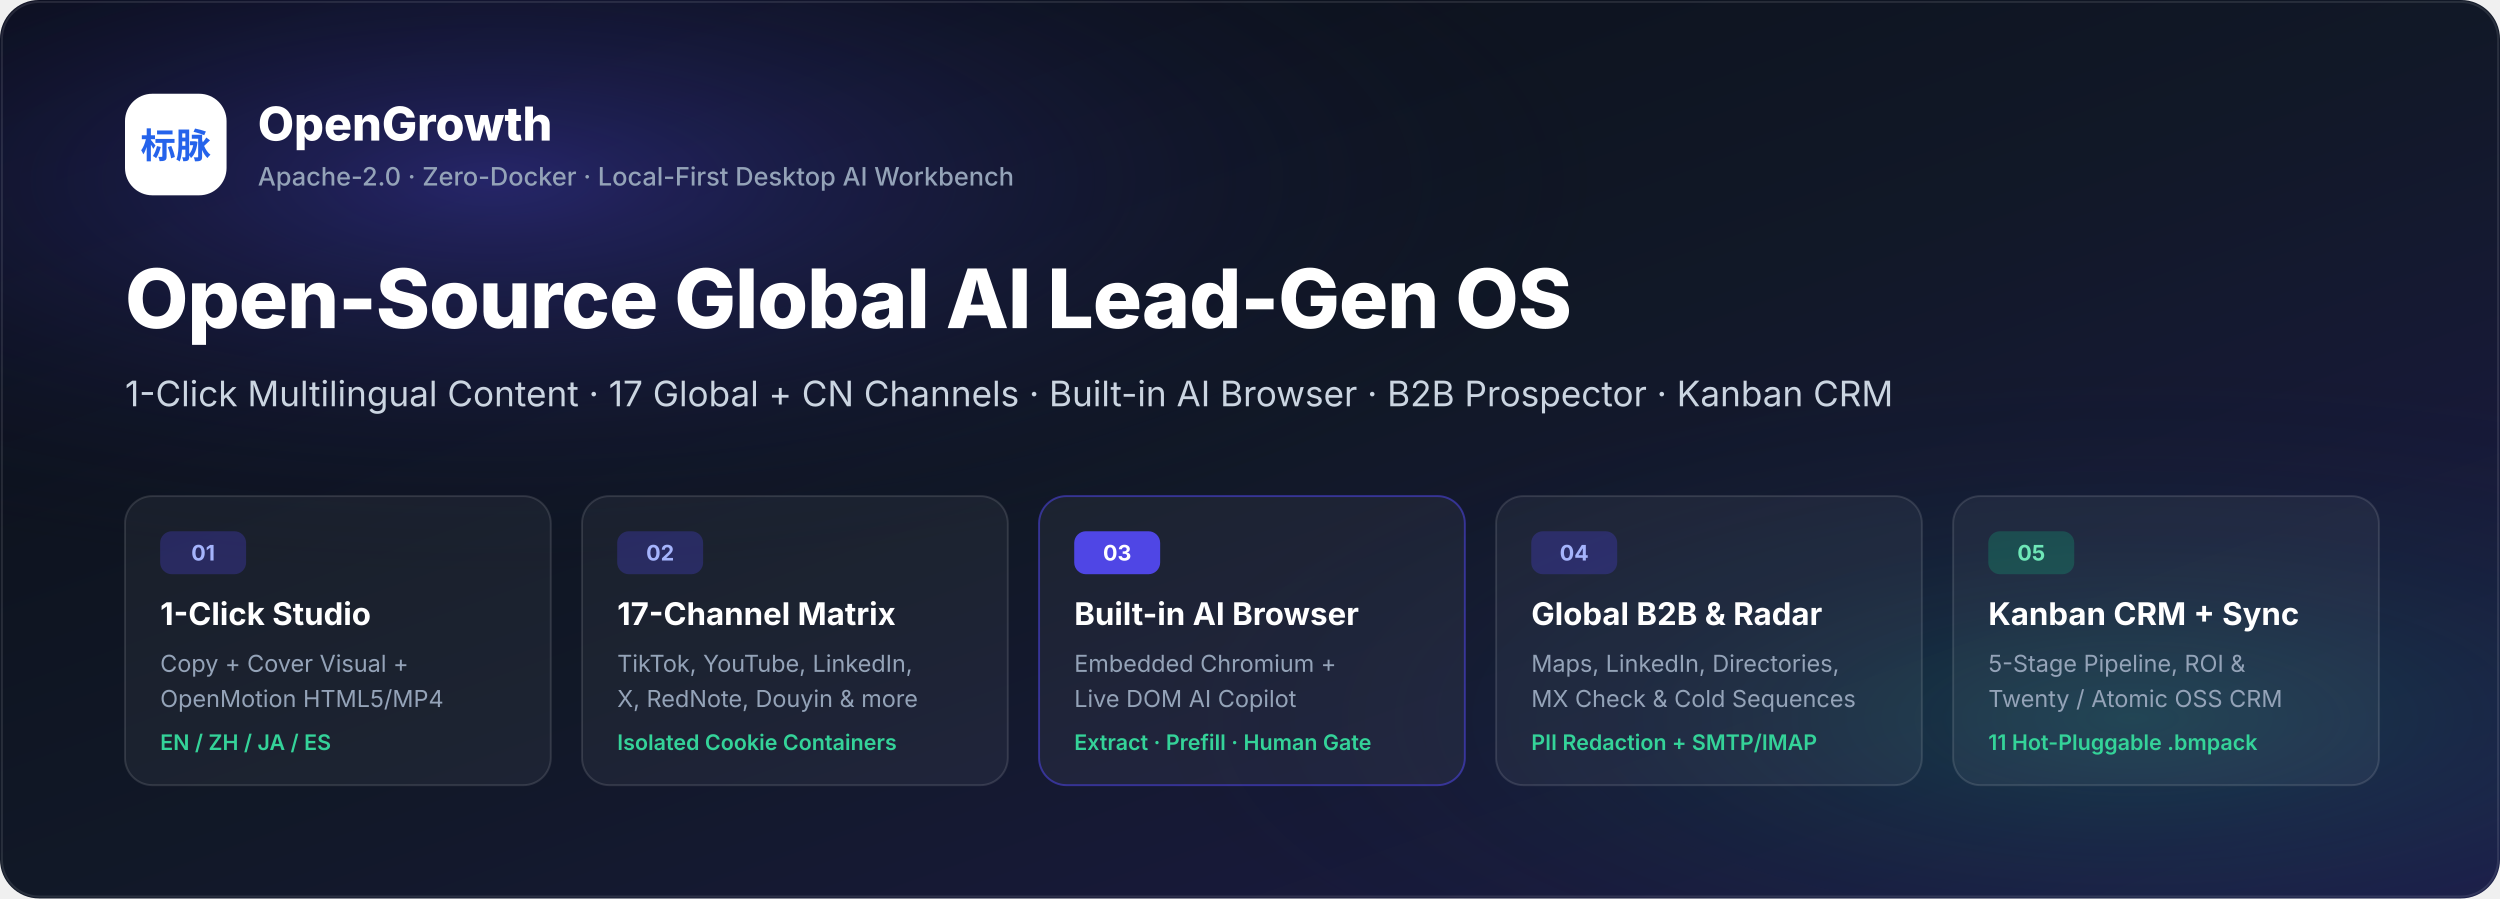
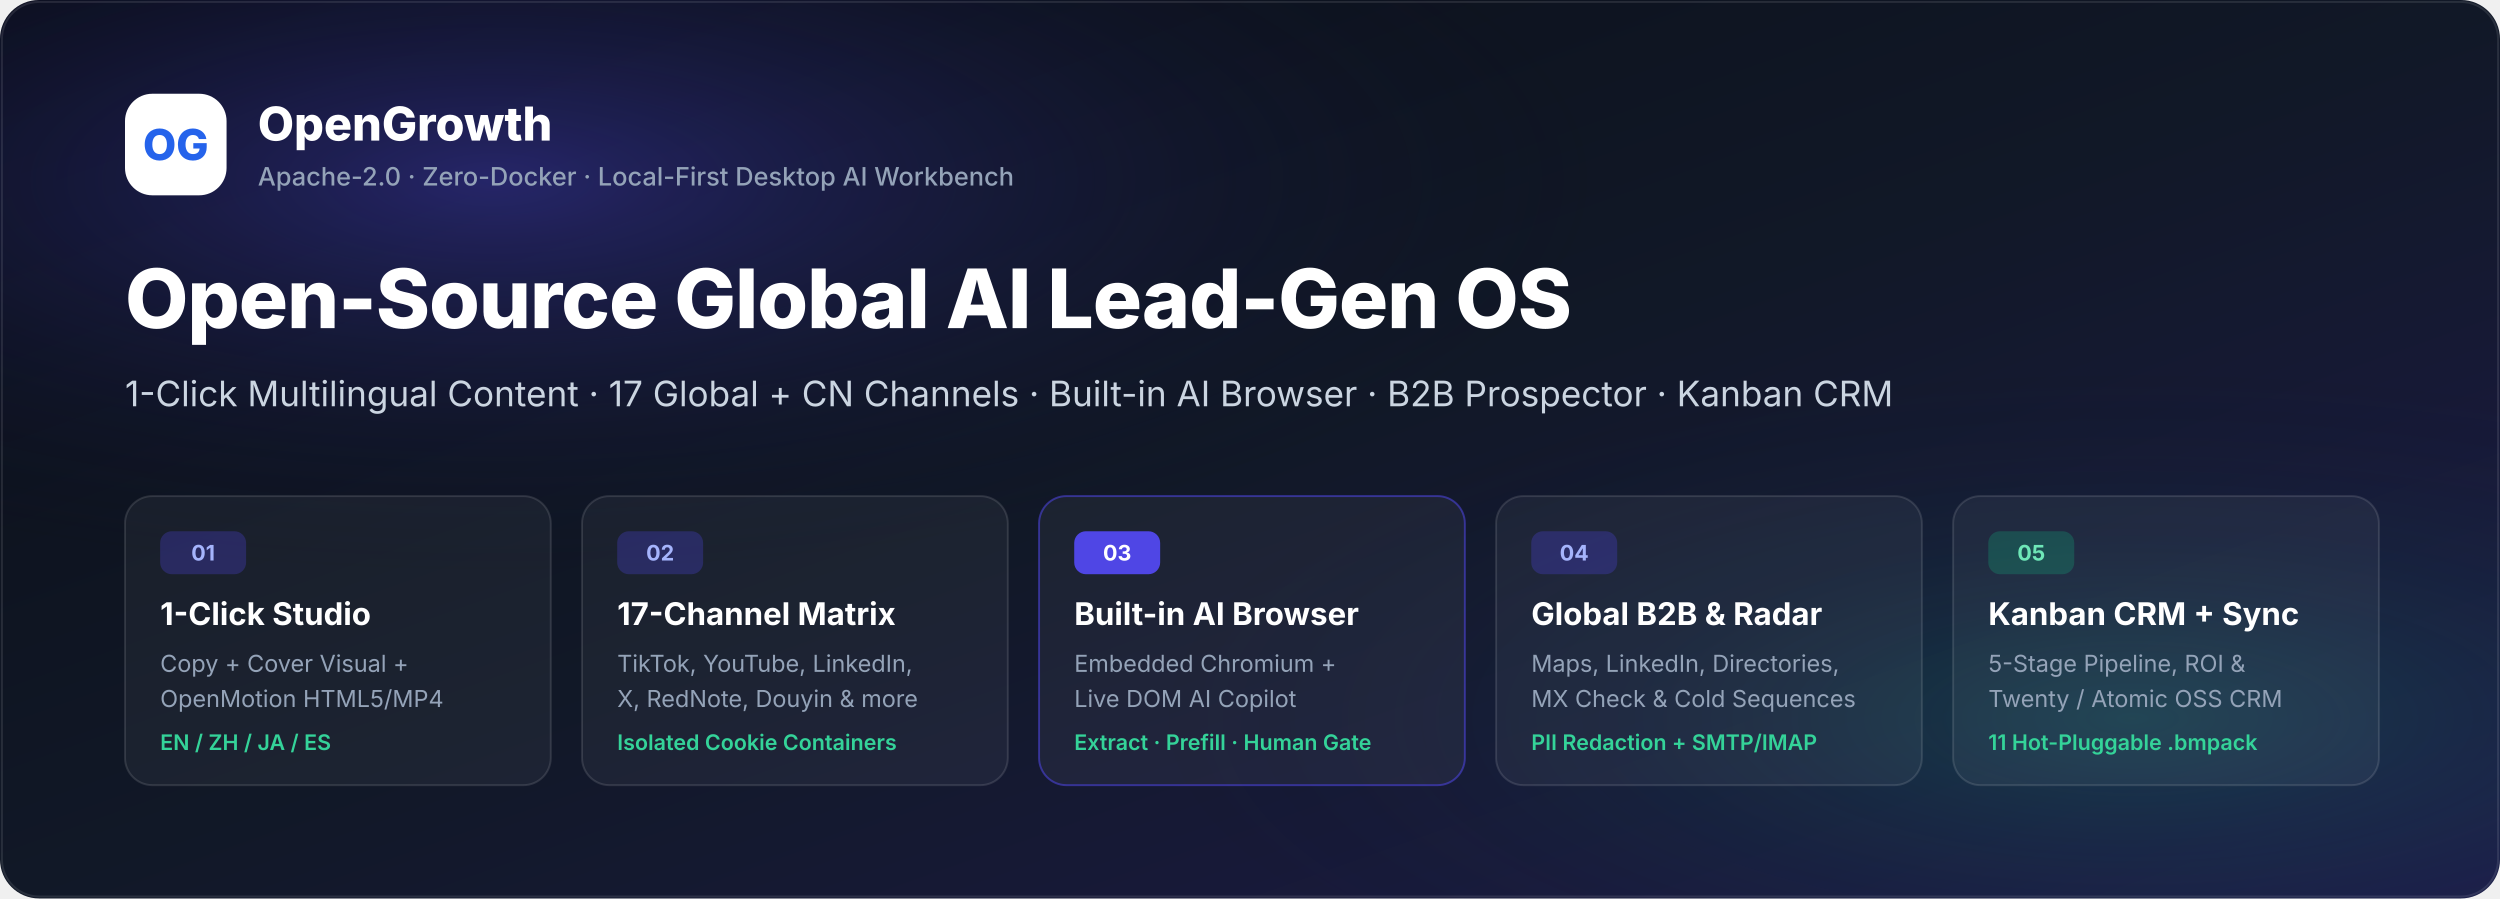
<svg xmlns="http://www.w3.org/2000/svg" width="1280" height="460" viewBox="0 0 1280 460">
  <defs>
    <linearGradient id="bg" x1="0" y1="0" x2="1" y2="1">
      <stop offset="0%" stop-color="#090d16" />
      <stop offset="50%" stop-color="#111827" />
      <stop offset="100%" stop-color="#1e1b4b" />
    </linearGradient>
    <radialGradient id="glow1" cx="20%" cy="20%" r="45%">
      <stop offset="0%" stop-color="#4f46e5" stop-opacity="0.38" />
      <stop offset="100%" stop-color="#090d16" stop-opacity="0" />
    </radialGradient>
    <radialGradient id="glow2" cx="85%" cy="80%" r="40%">
      <stop offset="0%" stop-color="#10b981" stop-opacity="0.22" />
      <stop offset="100%" stop-color="#090d16" stop-opacity="0" />
    </radialGradient>
  </defs>
  <rect width="1280" height="460" rx="20" fill="url(#bg)" />
  <rect width="1280" height="460" rx="20" fill="url(#glow1)" />
  <rect width="1280" height="460" rx="20" fill="url(#glow2)" />
  <rect x="1" y="1" width="1278" height="458" rx="19" fill="none" stroke="rgba(255,255,255,0.10)" />
  <rect x="64" y="48" width="52" height="52" rx="14" fill="#ffffff" />
-   <text x="90" y="81" text-anchor="middle" fill="#2563eb" font-family="-apple-system, BlinkMacSystemFont, PingFang SC, sans-serif" font-size="18" font-weight="800">标脉</text>
+   <text x="90" y="82" text-anchor="middle" fill="#2563eb" font-family="-apple-system, BlinkMacSystemFont, Inter, sans-serif" font-size="22" font-weight="800">OG</text>
  <text x="132" y="72" fill="#ffffff" font-family="-apple-system, BlinkMacSystemFont, Inter, PingFang SC, sans-serif" font-size="24" font-weight="800">OpenGrowth</text>
  <text x="132" y="95" fill="#94a3b8" font-family="-apple-system, BlinkMacSystemFont, Inter, sans-serif" font-size="13" font-weight="500">Apache-2.0 · Zero-Docker · Local-First Desktop AI Workbench</text>
  <text x="64" y="168" fill="#ffffff" font-family="-apple-system, BlinkMacSystemFont, Inter, sans-serif" font-size="42" font-weight="800" letter-spacing="-0.5">Open-Source Global AI Lead-Gen OS</text>
  <text x="64" y="208" fill="#cbd5e1" font-family="-apple-system, BlinkMacSystemFont, Inter, sans-serif" font-size="18" font-weight="400">1-Click Multilingual Content · 17 Global + CN Channels · Built-in AI Browser · B2B Prospector · Kanban CRM</text>
  <g font-family="-apple-system, BlinkMacSystemFont, Inter, sans-serif">
    <rect x="64" y="254" width="218" height="148" rx="14" fill="rgba(255,255,255,0.05)" stroke="rgba(255,255,255,0.12)" />
    <rect x="82" y="272" width="44" height="22" rx="6" fill="rgba(79,70,229,0.28)" />
    <text x="104" y="287" text-anchor="middle" fill="#a5b4fc" font-size="11" font-weight="700">01</text>
    <text x="82" y="320" fill="#ffffff" font-size="16" font-weight="700">1-Click Studio</text>
    <text x="82" y="344" fill="#94a3b8" font-size="12">Copy + Cover Visual +</text>
    <text x="82" y="362" fill="#94a3b8" font-size="12">OpenMotion HTML5/MP4</text>
    <text x="82" y="384" fill="#34d399" font-size="11" font-weight="600">EN / ZH / JA / ES</text>
    <rect x="298" y="254" width="218" height="148" rx="14" fill="rgba(255,255,255,0.05)" stroke="rgba(255,255,255,0.12)" />
    <rect x="316" y="272" width="44" height="22" rx="6" fill="rgba(79,70,229,0.28)" />
    <text x="338" y="287" text-anchor="middle" fill="#a5b4fc" font-size="11" font-weight="700">02</text>
    <text x="316" y="320" fill="#ffffff" font-size="16" font-weight="700">17-Channel Matrix</text>
    <text x="316" y="344" fill="#94a3b8" font-size="12">TikTok, YouTube, LinkedIn,</text>
    <text x="316" y="362" fill="#94a3b8" font-size="12">X, RedNote, Douyin &amp; more</text>
    <text x="316" y="384" fill="#34d399" font-size="11" font-weight="600">Isolated Cookie Containers</text>
    <rect x="532" y="254" width="218" height="148" rx="14" fill="rgba(255,255,255,0.05)" stroke="rgba(79,70,229,0.55)" />
    <rect x="550" y="272" width="44" height="22" rx="6" fill="#4f46e5" />
    <text x="572" y="287" text-anchor="middle" fill="#ffffff" font-size="11" font-weight="700">03</text>
    <text x="550" y="320" fill="#ffffff" font-size="16" font-weight="700">Built-in AI Browser</text>
    <text x="550" y="344" fill="#94a3b8" font-size="12">Embedded Chromium +</text>
    <text x="550" y="362" fill="#94a3b8" font-size="12">Live DOM AI Copilot</text>
    <text x="550" y="384" fill="#34d399" font-size="11" font-weight="600">Extract · Prefill · Human Gate</text>
    <rect x="766" y="254" width="218" height="148" rx="14" fill="rgba(255,255,255,0.05)" stroke="rgba(255,255,255,0.12)" />
    <rect x="784" y="272" width="44" height="22" rx="6" fill="rgba(79,70,229,0.28)" />
    <text x="806" y="287" text-anchor="middle" fill="#a5b4fc" font-size="11" font-weight="700">04</text>
    <text x="784" y="320" fill="#ffffff" font-size="16" font-weight="700">Global B2B &amp; Radar</text>
    <text x="784" y="344" fill="#94a3b8" font-size="12">Maps, LinkedIn, Directories,</text>
    <text x="784" y="362" fill="#94a3b8" font-size="12">MX Check &amp; Cold Sequences</text>
    <text x="784" y="384" fill="#34d399" font-size="11" font-weight="600">PII Redaction + SMTP/IMAP</text>
    <rect x="1000" y="254" width="218" height="148" rx="14" fill="rgba(255,255,255,0.05)" stroke="rgba(255,255,255,0.12)" />
    <rect x="1018" y="272" width="44" height="22" rx="6" fill="rgba(16,185,129,0.25)" />
    <text x="1040" y="287" text-anchor="middle" fill="#6ee7b7" font-size="11" font-weight="700">05</text>
    <text x="1018" y="320" fill="#ffffff" font-size="16" font-weight="700">Kanban CRM + Sync</text>
    <text x="1018" y="344" fill="#94a3b8" font-size="12">5-Stage Pipeline, ROI &amp;</text>
    <text x="1018" y="362" fill="#94a3b8" font-size="12">Twenty / Atomic OSS CRM</text>
    <text x="1018" y="384" fill="#34d399" font-size="11" font-weight="600">11 Hot-Pluggable .bmpack</text>
  </g>
</svg>
